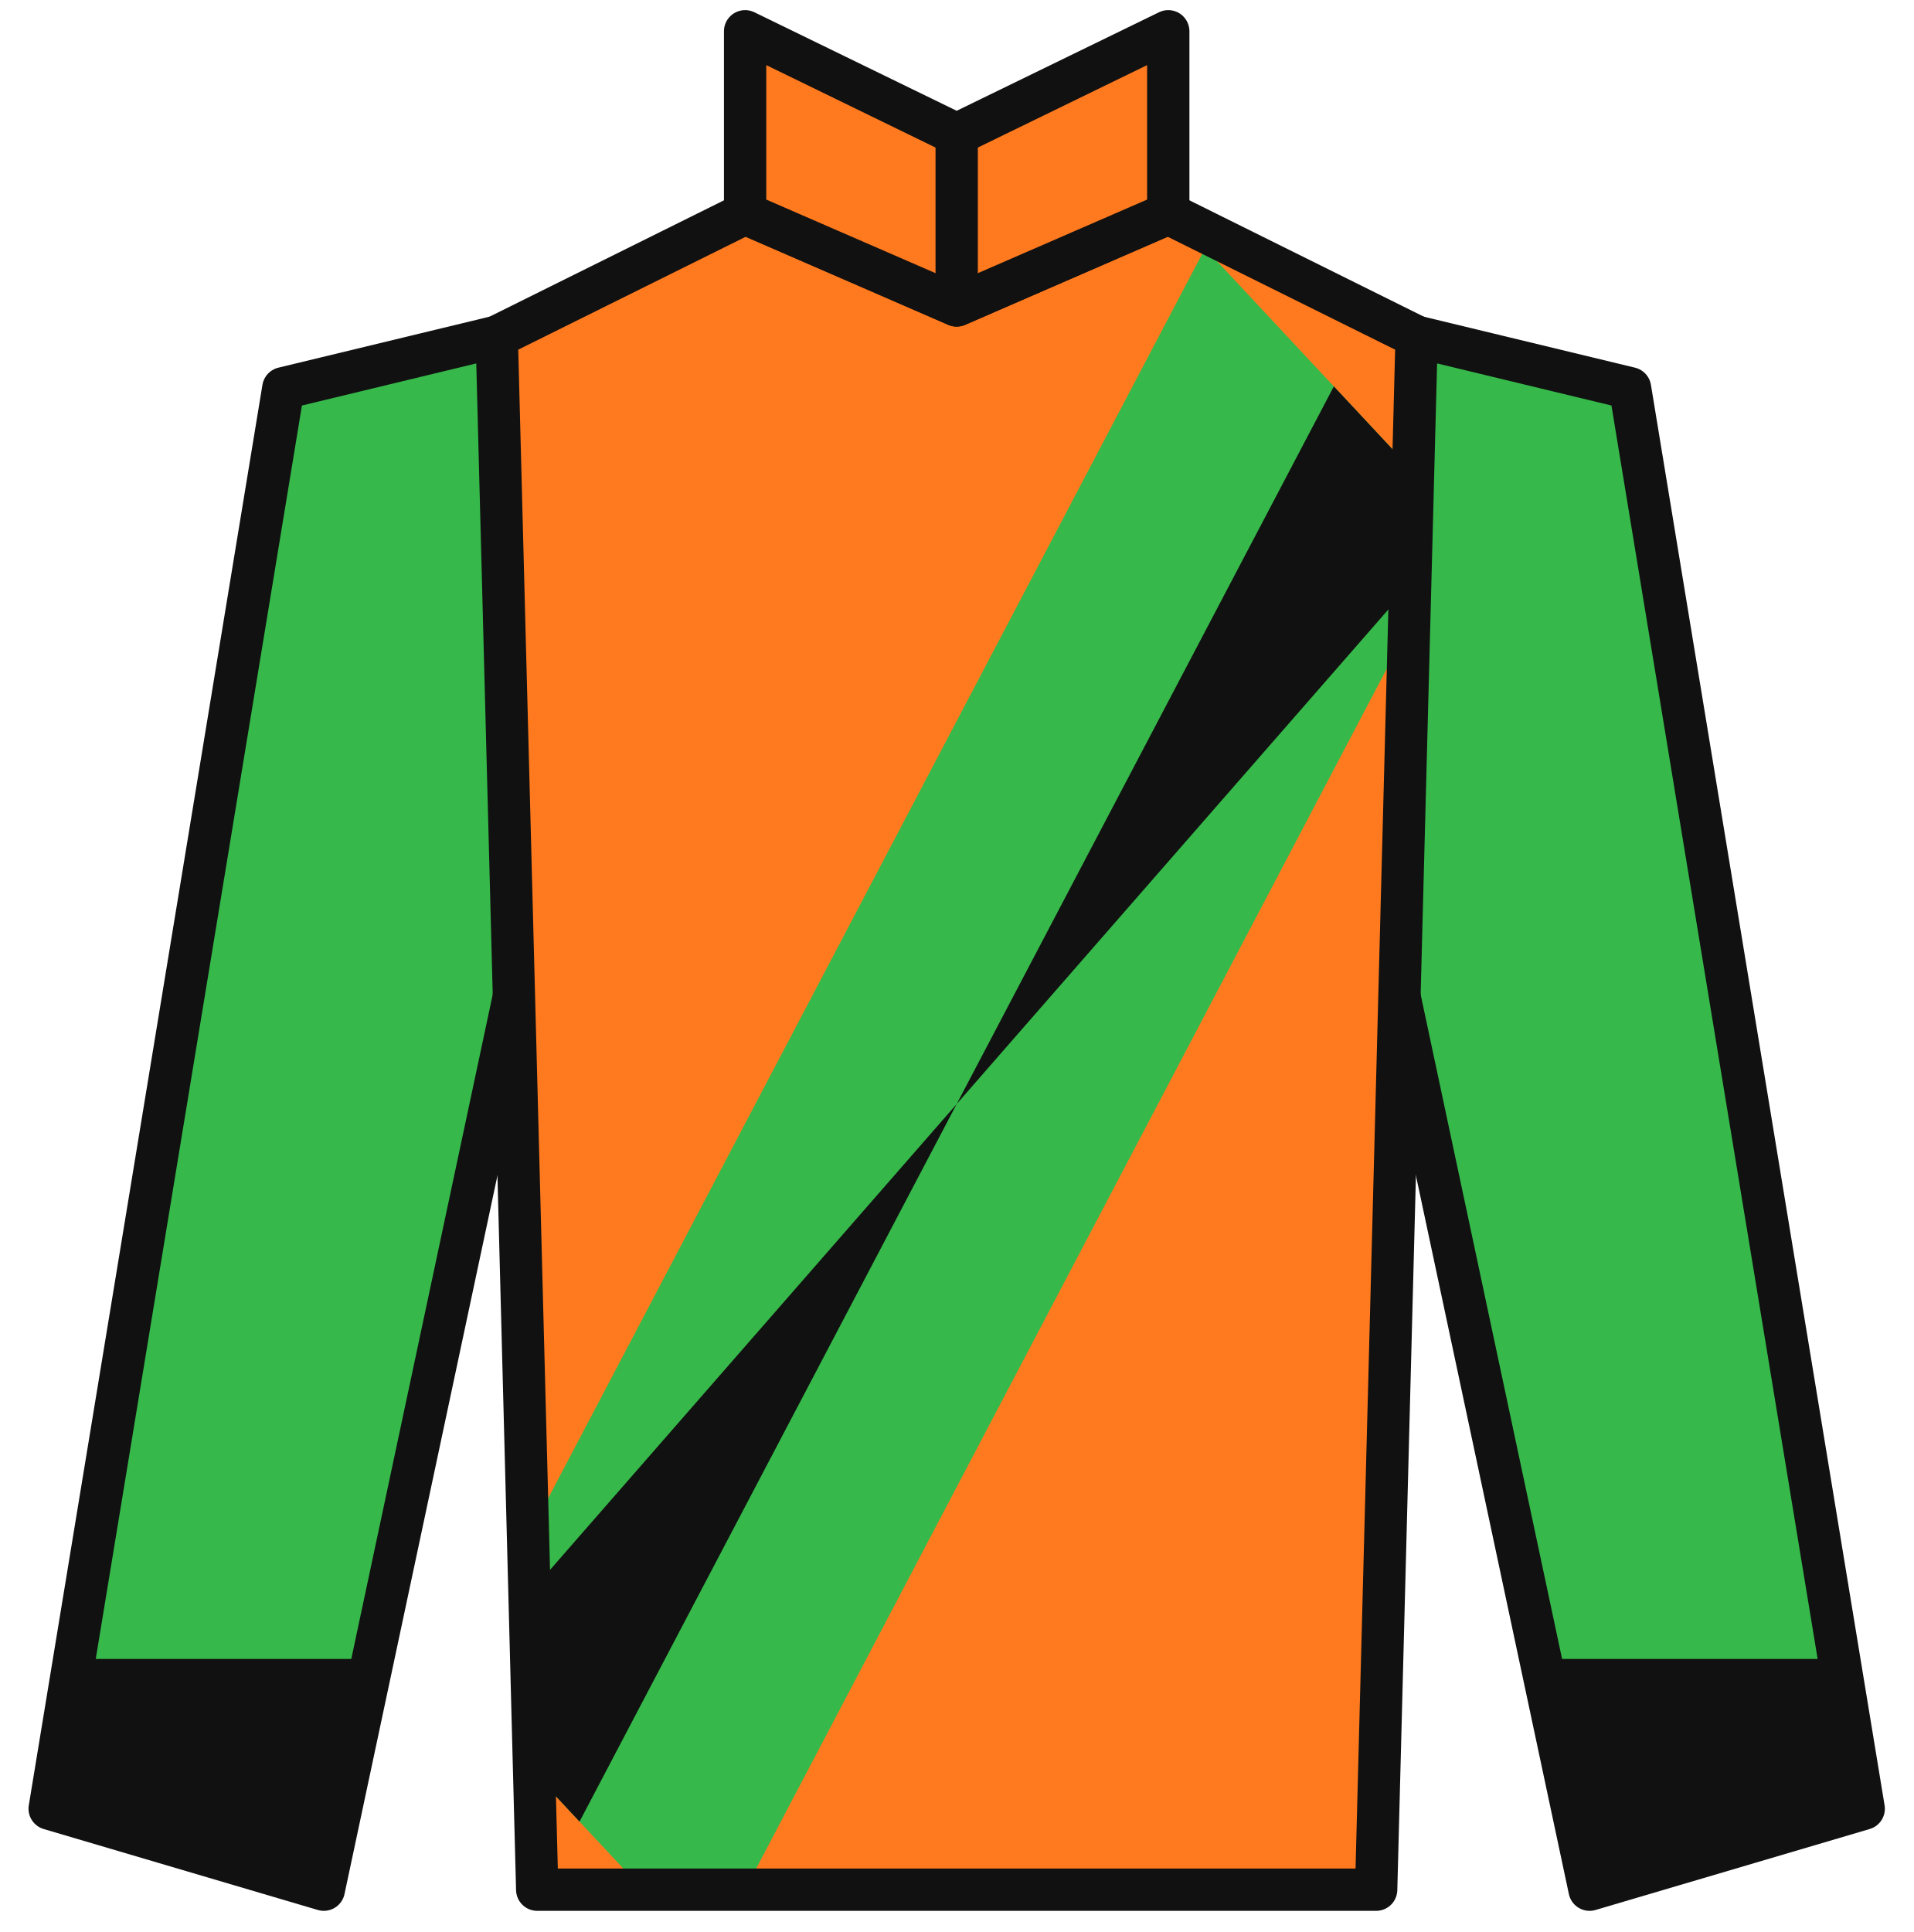
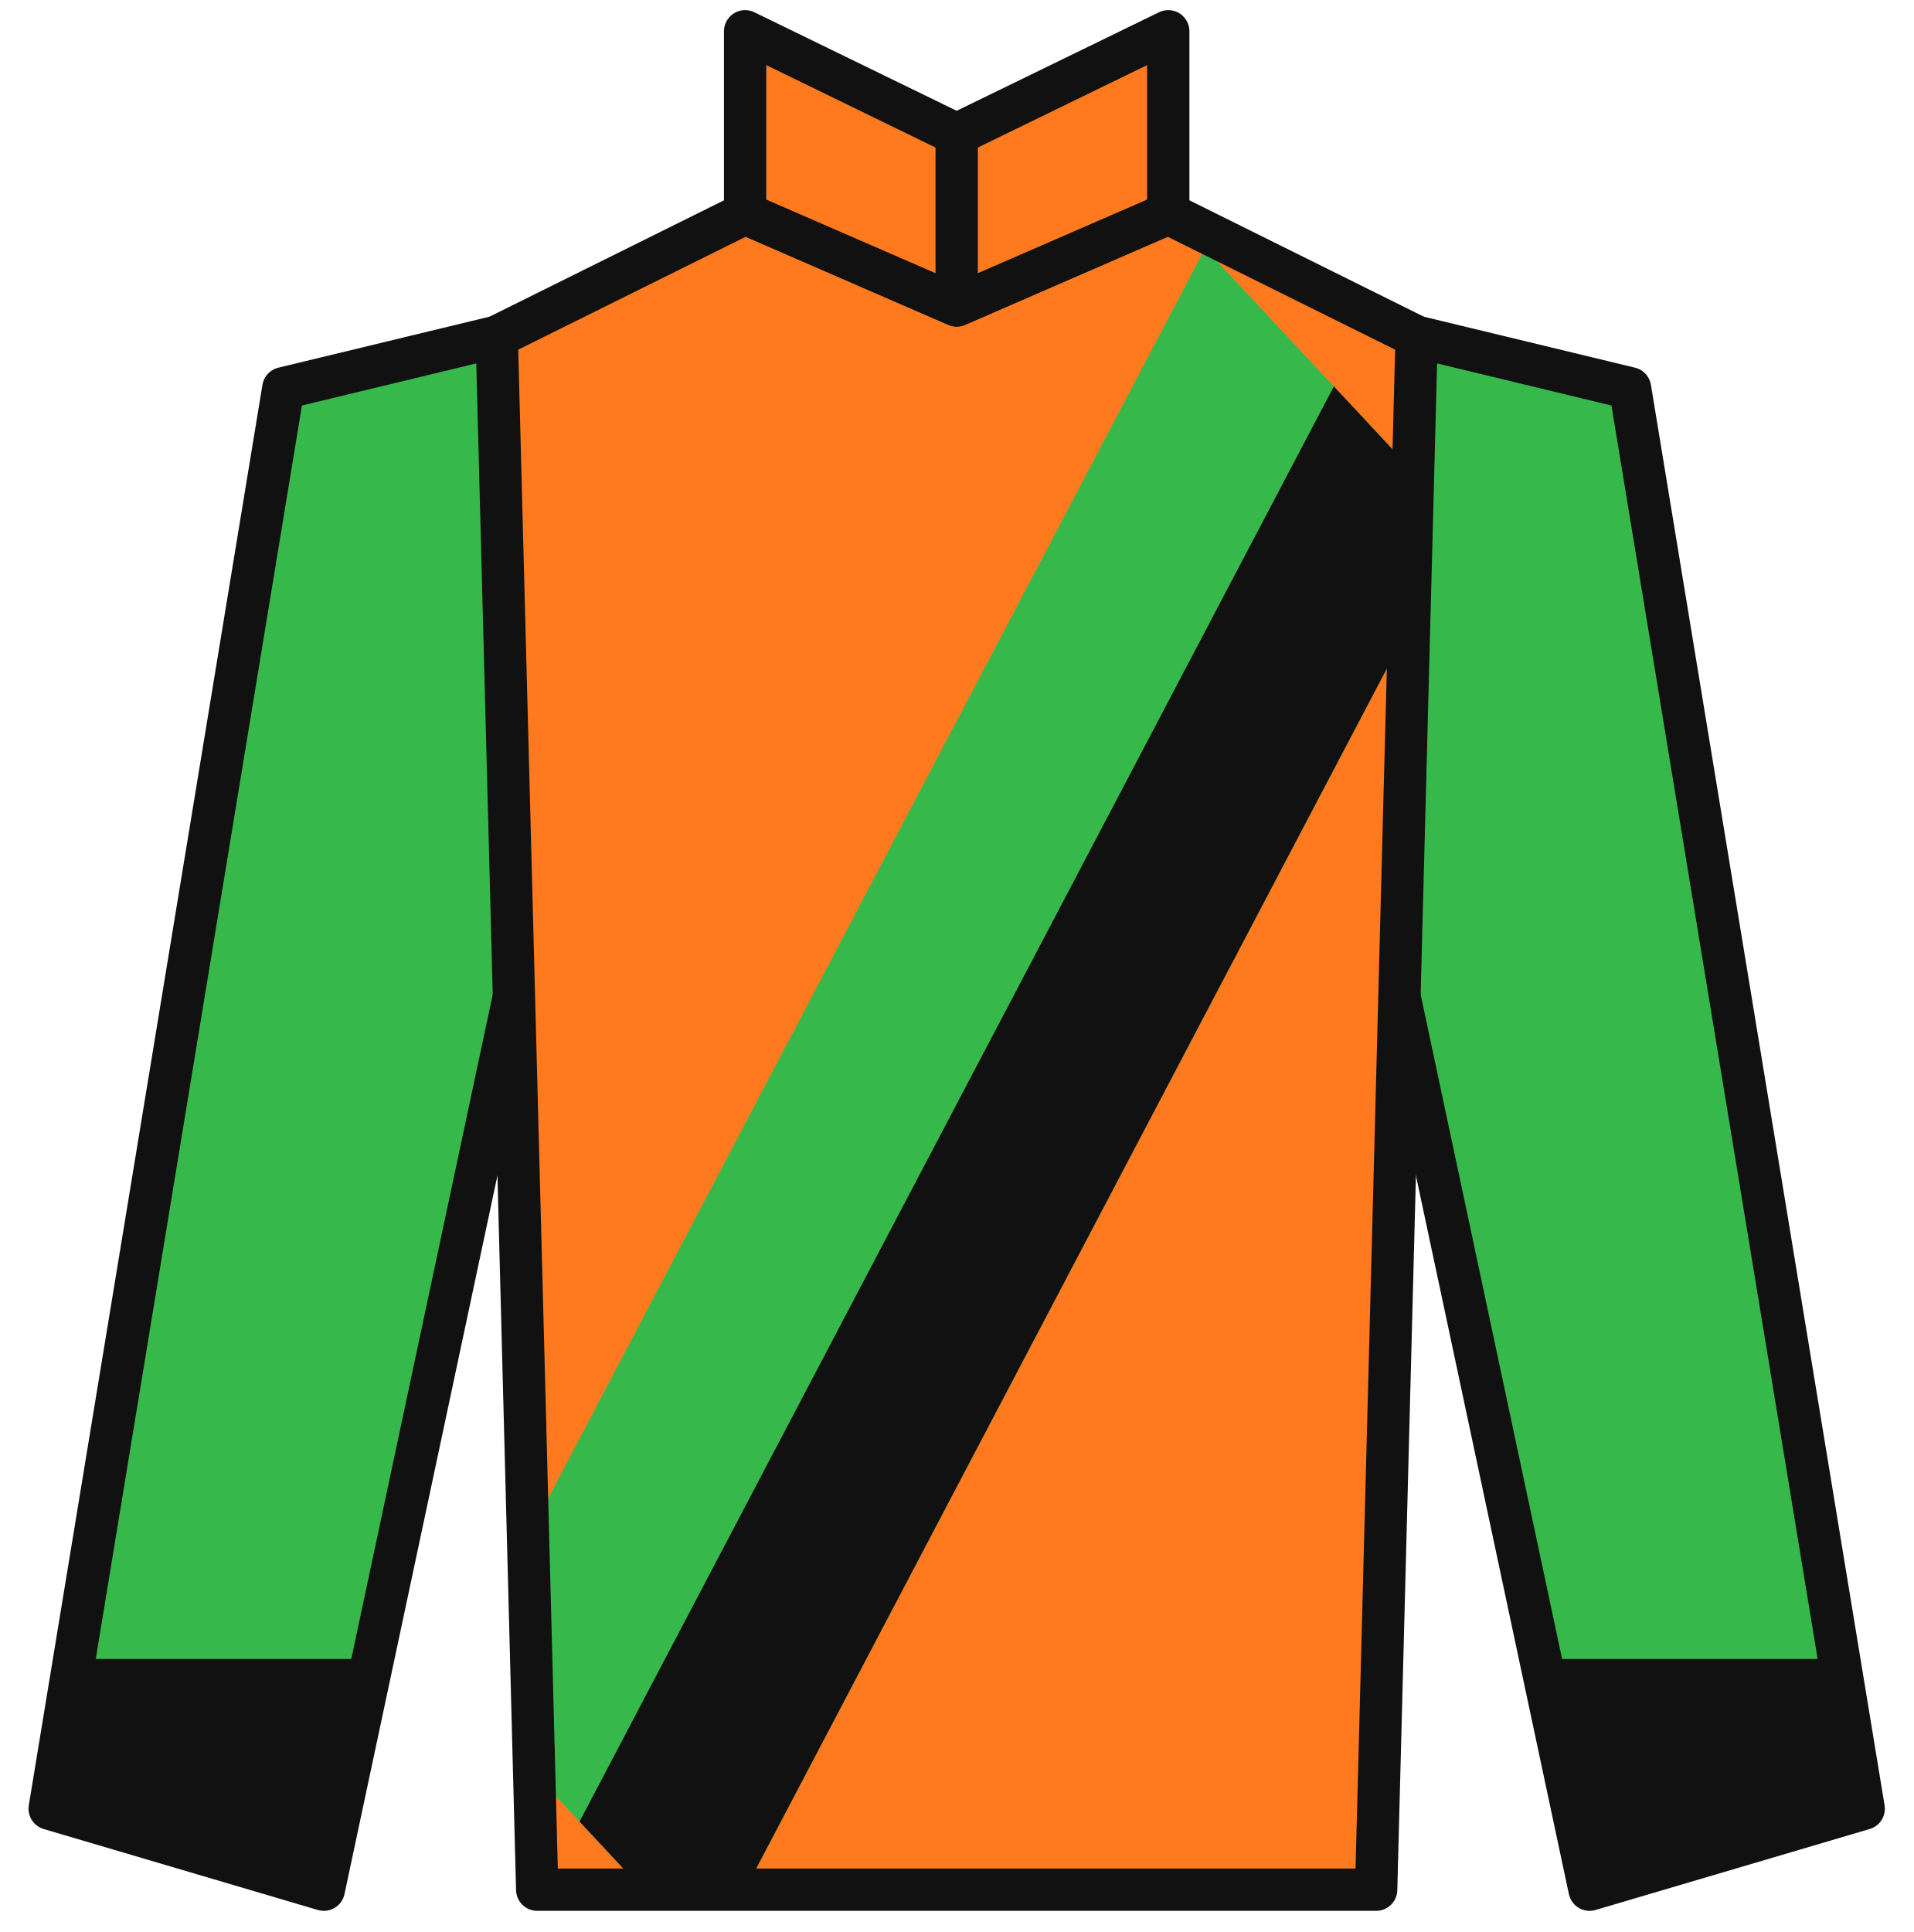
<svg xmlns="http://www.w3.org/2000/svg" class="trikot" viewBox="-1.5 -0.5 104 105" aria-hidden="true">
  <clipPath id="d3408472al">
    <path d="M25.5,17.8 L13.9,20.6 L1.2,97.8 L16.1,102.2 L27,51 Z" />
  </clipPath>
  <g clip-path="url(#d3408472al)">
    <rect x="0" y="17" width="28" height="86.5" fill="#36B94A" />
    <rect x="0" y="89.66" width="28" height="17.3" fill="#111111" />
  </g>
  <path d="M25.5,17.8 L13.9,20.6 L1.2,97.8 L16.1,102.2 L27,51 Z" fill="none" stroke="#111111" stroke-width="2.3" stroke-linejoin="round" />
  <clipPath id="d3408472ar">
    <path d="M75.5,17.8 L87.1,20.6 L99.8,97.8 L84.9,102.2 L74,51 Z" />
  </clipPath>
  <g clip-path="url(#d3408472ar)">
    <rect x="73" y="17" width="28" height="86.5" fill="#36B94A" />
    <rect x="73" y="89.66" width="28" height="17.3" fill="#111111" />
  </g>
  <path d="M75.5,17.8 L87.1,20.6 L99.8,97.8 L84.9,102.2 L74,51 Z" fill="none" stroke="#111111" stroke-width="2.3" stroke-linejoin="round" />
  <clipPath id="d3408472k">
    <path d="M25.5,17.8 L39,11.1 L50.5,16.1 L62,11.1 L75.5,17.8 L73.3,102.2 L27.7,102.2 Z" />
  </clipPath>
  <g clip-path="url(#d3408472k)">
    <rect x="25" y="10" width="51" height="93" fill="#FF7A1E" />
    <polygon points="78.0,28.0 64.0,13.0 23.0,91.0 37.0,106.0" fill="#36B94A" />
-     <polygon points="78.0,28.0 71.0,20.5 30.0,98.5 23.0,91.0" fill="#111111" />
+     <polygon points="78.0,28.0 71.0,20.5 30.0,98.5 37.0,106.0" fill="#111111" />
  </g>
  <path d="M25.5,17.8 L39,11.1 L50.5,16.1 L62,11.1 L75.5,17.8 L73.3,102.2 L27.7,102.2 Z" fill="none" stroke="#111111" stroke-width="2.3" stroke-linejoin="round" />
  <path d="M39,1.2 L50.5,6.8 L62,1.2 L62,11.1 L50.5,16.1 L39,11.1 Z" fill="#FF7A1E" stroke="#111111" stroke-width="2.3" stroke-linejoin="round" />
  <path d="M50.5,6.8 L50.5,16.1" fill="none" stroke="#111111" stroke-width="2.3" />
</svg>
